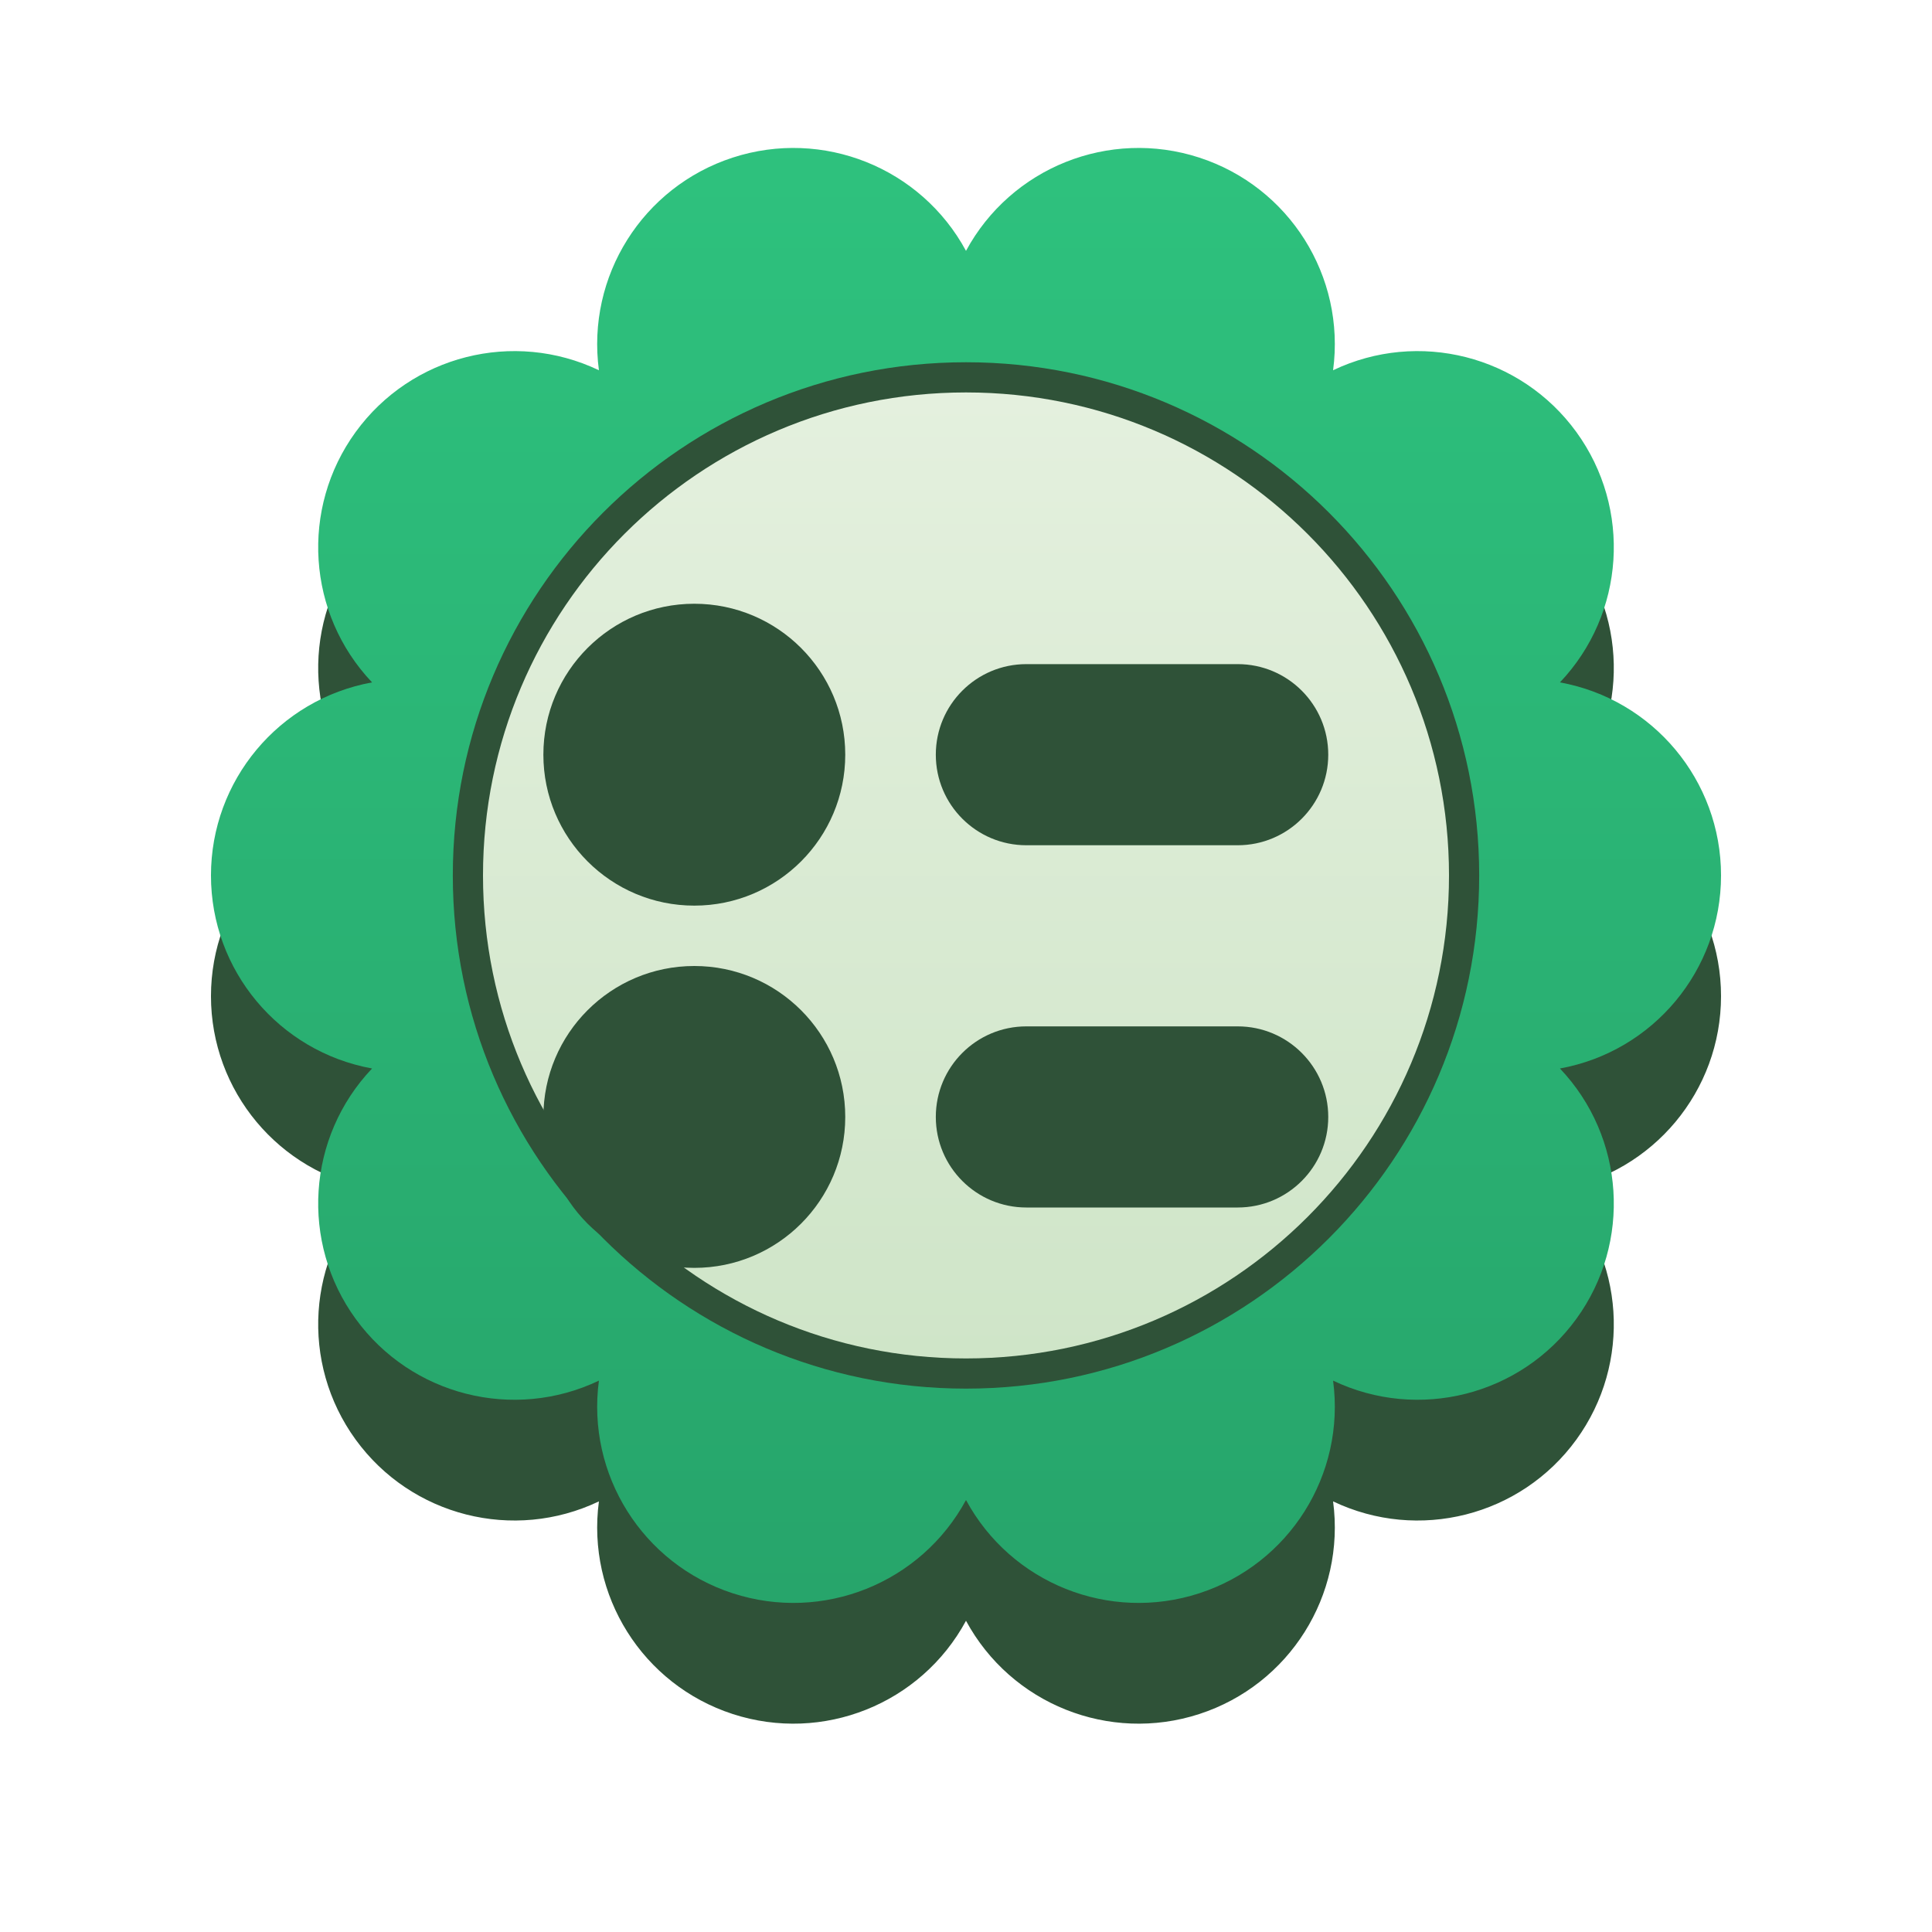
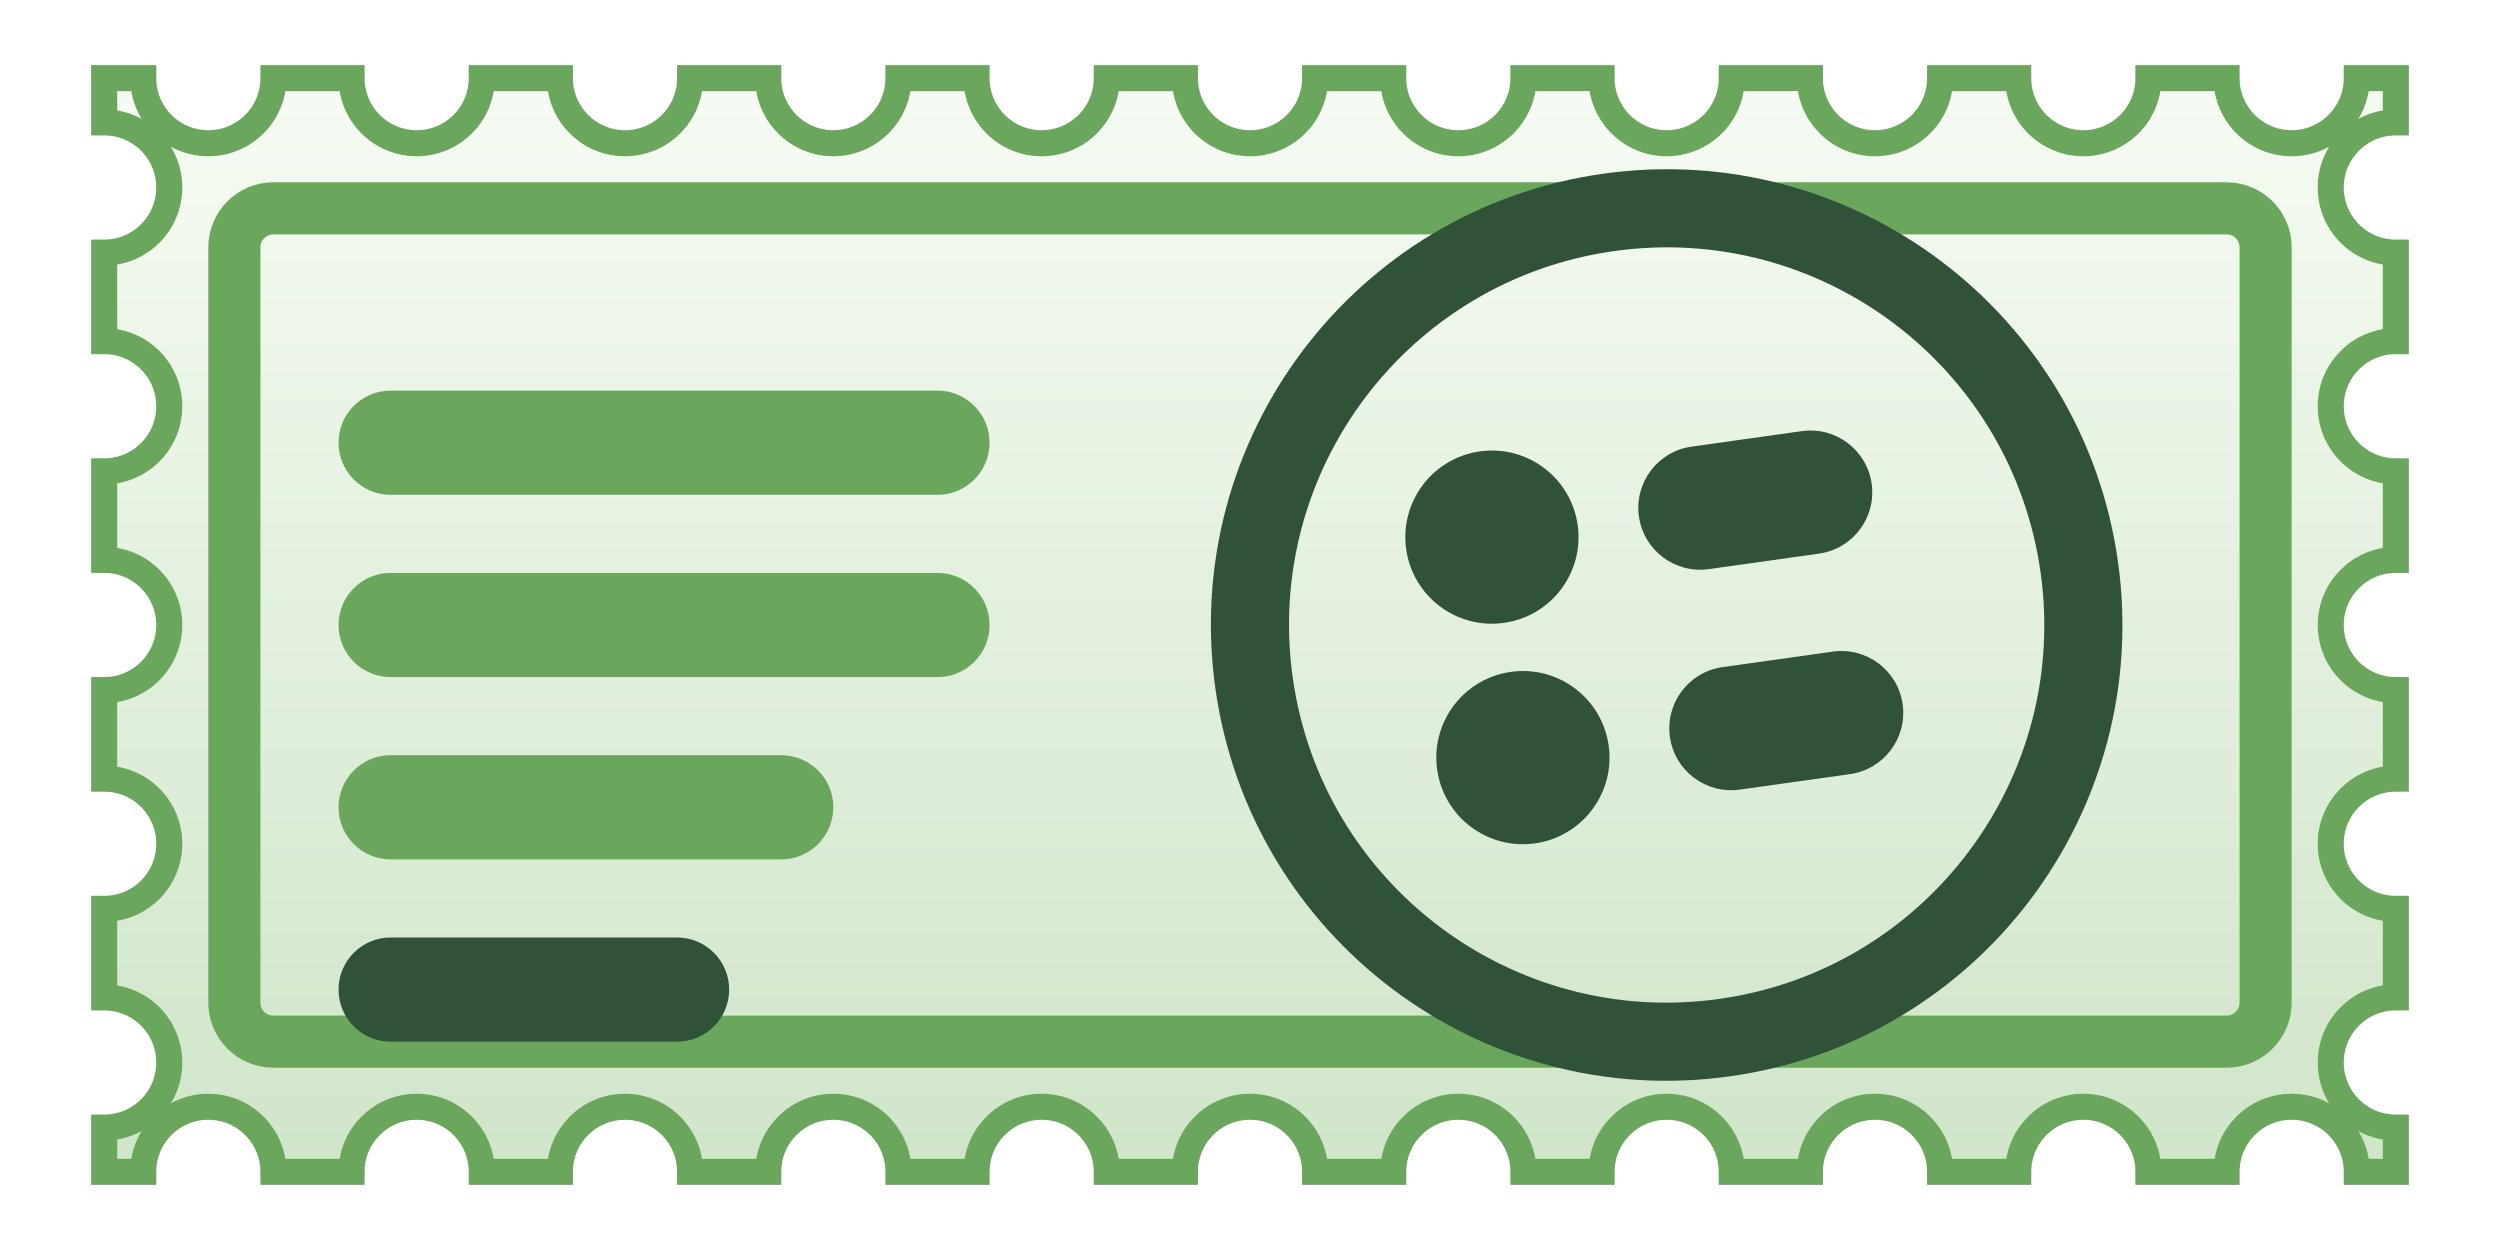
- <svg xmlns="http://www.w3.org/2000/svg" width="128" height="128" viewBox="0 0 128 128" version="1.1">
+ <svg xmlns="http://www.w3.org/2000/svg" width="192" height="96" viewBox="0 0 192 96" version="1.1">
  <defs>
-     <linearGradient id="rim" x1="0" y1="8" x2="0" y2="116" gradientUnits="userSpaceOnUse">
-       <stop offset="0" stop-color="#2ec27e" />
-       <stop offset="1" stop-color="#26a269" />
-     </linearGradient>
-     <linearGradient id="field" x1="0" y1="26" x2="0" y2="90" gradientUnits="userSpaceOnUse">
-       <stop offset="0" stop-color="#e4f0de" />
+     <linearGradient id="body" x1="0" y1="6" x2="0" y2="90" gradientUnits="userSpaceOnUse">
+       <stop offset="0" stop-color="#f6fbf3" />
      <stop offset="1" stop-color="#cfe5c8" />
    </linearGradient>
  </defs>
-   <path id="seal-profile" d="M103.35 53.21 A13 13 0 0 1 103.35 78.79 A13 13 0 0 1 88.32 99.47 A13 13 0 0 1 64.00 107.38 A13 13 0 0 1 39.68 99.47 A13 13 0 0 1 24.65 78.79 A13 13 0 0 1 24.65 53.21 A13 13 0 0 1 39.68 32.53 A13 13 0 0 1 64.00 24.62 A13 13 0 0 1 88.32 32.53 A13 13 0 0 1 103.35 53.21 Z" fill="#2f5238" />
-   <path id="seal" d="M103.35 45.21 A13 13 0 0 1 103.35 70.79 A13 13 0 0 1 88.32 91.47 A13 13 0 0 1 64.00 99.38 A13 13 0 0 1 39.68 91.47 A13 13 0 0 1 24.65 70.79 A13 13 0 0 1 24.65 45.21 A13 13 0 0 1 39.68 24.53 A13 13 0 0 1 64.00 16.62 A13 13 0 0 1 88.32 24.53 A13 13 0 0 1 103.35 45.21 Z" fill="url(#rim)" />
-   <circle id="field-bezel" cx="64" cy="58" r="34" fill="#2f5238" />
-   <circle id="field" cx="64" cy="58" r="32" fill="url(#field)" />
-   <g id="motif" transform="translate(0,-2)">
-     <circle id="list-dot-1" cx="46" cy="52" r="10" fill="#2f5238" />
-     <rect id="list-bar-1" x="62" y="46" width="26" height="12" rx="6" fill="#2f5238" />
-     <circle id="list-dot-2" cx="46" cy="76" r="10" fill="#2f5238" />
-     <rect id="list-bar-2" x="62" y="70" width="26" height="12" rx="6" fill="#2f5238" />
+   <path id="paper" d="M8 6 L11.0 6 A5 5 0 0 0 21.0 6 L27.0 6 A5 5 0 0 0 37.0 6 L43.0 6 A5 5 0 0 0 53.0 6 L59.0 6 A5 5 0 0 0 69.0 6 L75.0 6 A5 5 0 0 0 85.0 6 L91.0 6 A5 5 0 0 0 101.0 6 L107.0 6 A5 5 0 0 0 117.0 6 L123.0 6 A5 5 0 0 0 133.0 6 L139.0 6 A5 5 0 0 0 149.0 6 L155.0 6 A5 5 0 0 0 165.0 6 L171.0 6 A5 5 0 0 0 181.0 6 L184 6 L184 9.4 A5 5 0 0 0 184 19.4 L184 26.2 A5 5 0 0 0 184 36.2 L184 43.0 A5 5 0 0 0 184 53.0 L184 59.8 A5 5 0 0 0 184 69.8 L184 76.6 A5 5 0 0 0 184 86.6 L184 90 L181.0 90 A5 5 0 0 0 171.0 90 L165.0 90 A5 5 0 0 0 155.0 90 L149.0 90 A5 5 0 0 0 139.0 90 L133.0 90 A5 5 0 0 0 123.0 90 L117.0 90 A5 5 0 0 0 107.0 90 L101.0 90 A5 5 0 0 0 91.0 90 L85.0 90 A5 5 0 0 0 75.0 90 L69.0 90 A5 5 0 0 0 59.0 90 L53.0 90 A5 5 0 0 0 43.0 90 L37.0 90 A5 5 0 0 0 27.0 90 L21.0 90 A5 5 0 0 0 11.0 90 L8 90 L8 86.6 A5 5 0 0 0 8 76.6 L8 69.8 A5 5 0 0 0 8 59.8 L8 53.0 A5 5 0 0 0 8 43.0 L8 36.2 A5 5 0 0 0 8 26.2 L8 19.4 A5 5 0 0 0 8 9.4 Z" fill="url(#body)" stroke="#6aa65c" stroke-width="2" />
+   <rect id="paper-frame" x="18" y="16" width="156" height="64" rx="3" fill="none" stroke="#6aa65c" stroke-width="4" />
+   <rect id="bar-1" x="26" y="30" width="50" height="8" rx="4" fill="#6aa65c" />
+   <rect id="bar-2" x="26" y="44" width="50" height="8" rx="4" fill="#6aa65c" />
+   <rect id="bar-3" x="26" y="58" width="38" height="8" rx="4" fill="#6aa65c" />
+   <rect id="bar-4" x="26" y="72" width="30" height="8" rx="4" fill="#2f5238" />
+   <g id="imprint" transform="rotate(-8 128 48)">
+     <circle id="ring" cx="128" cy="48" r="32" fill="none" stroke="#2f5238" stroke-width="6" />
+     <g id="motif" transform="translate(128,48) scale(0.95)">
+       <circle cx="-13" cy="-9" r="7" fill="#2f5238" />
+       <rect x="-1" y="-14" width="19" height="10" rx="5" fill="#2f5238" />
+       <circle cx="-13" cy="9" r="7" fill="#2f5238" />
+       <rect x="-1" y="4" width="19" height="10" rx="5" fill="#2f5238" />
+     </g>
  </g>
</svg>
